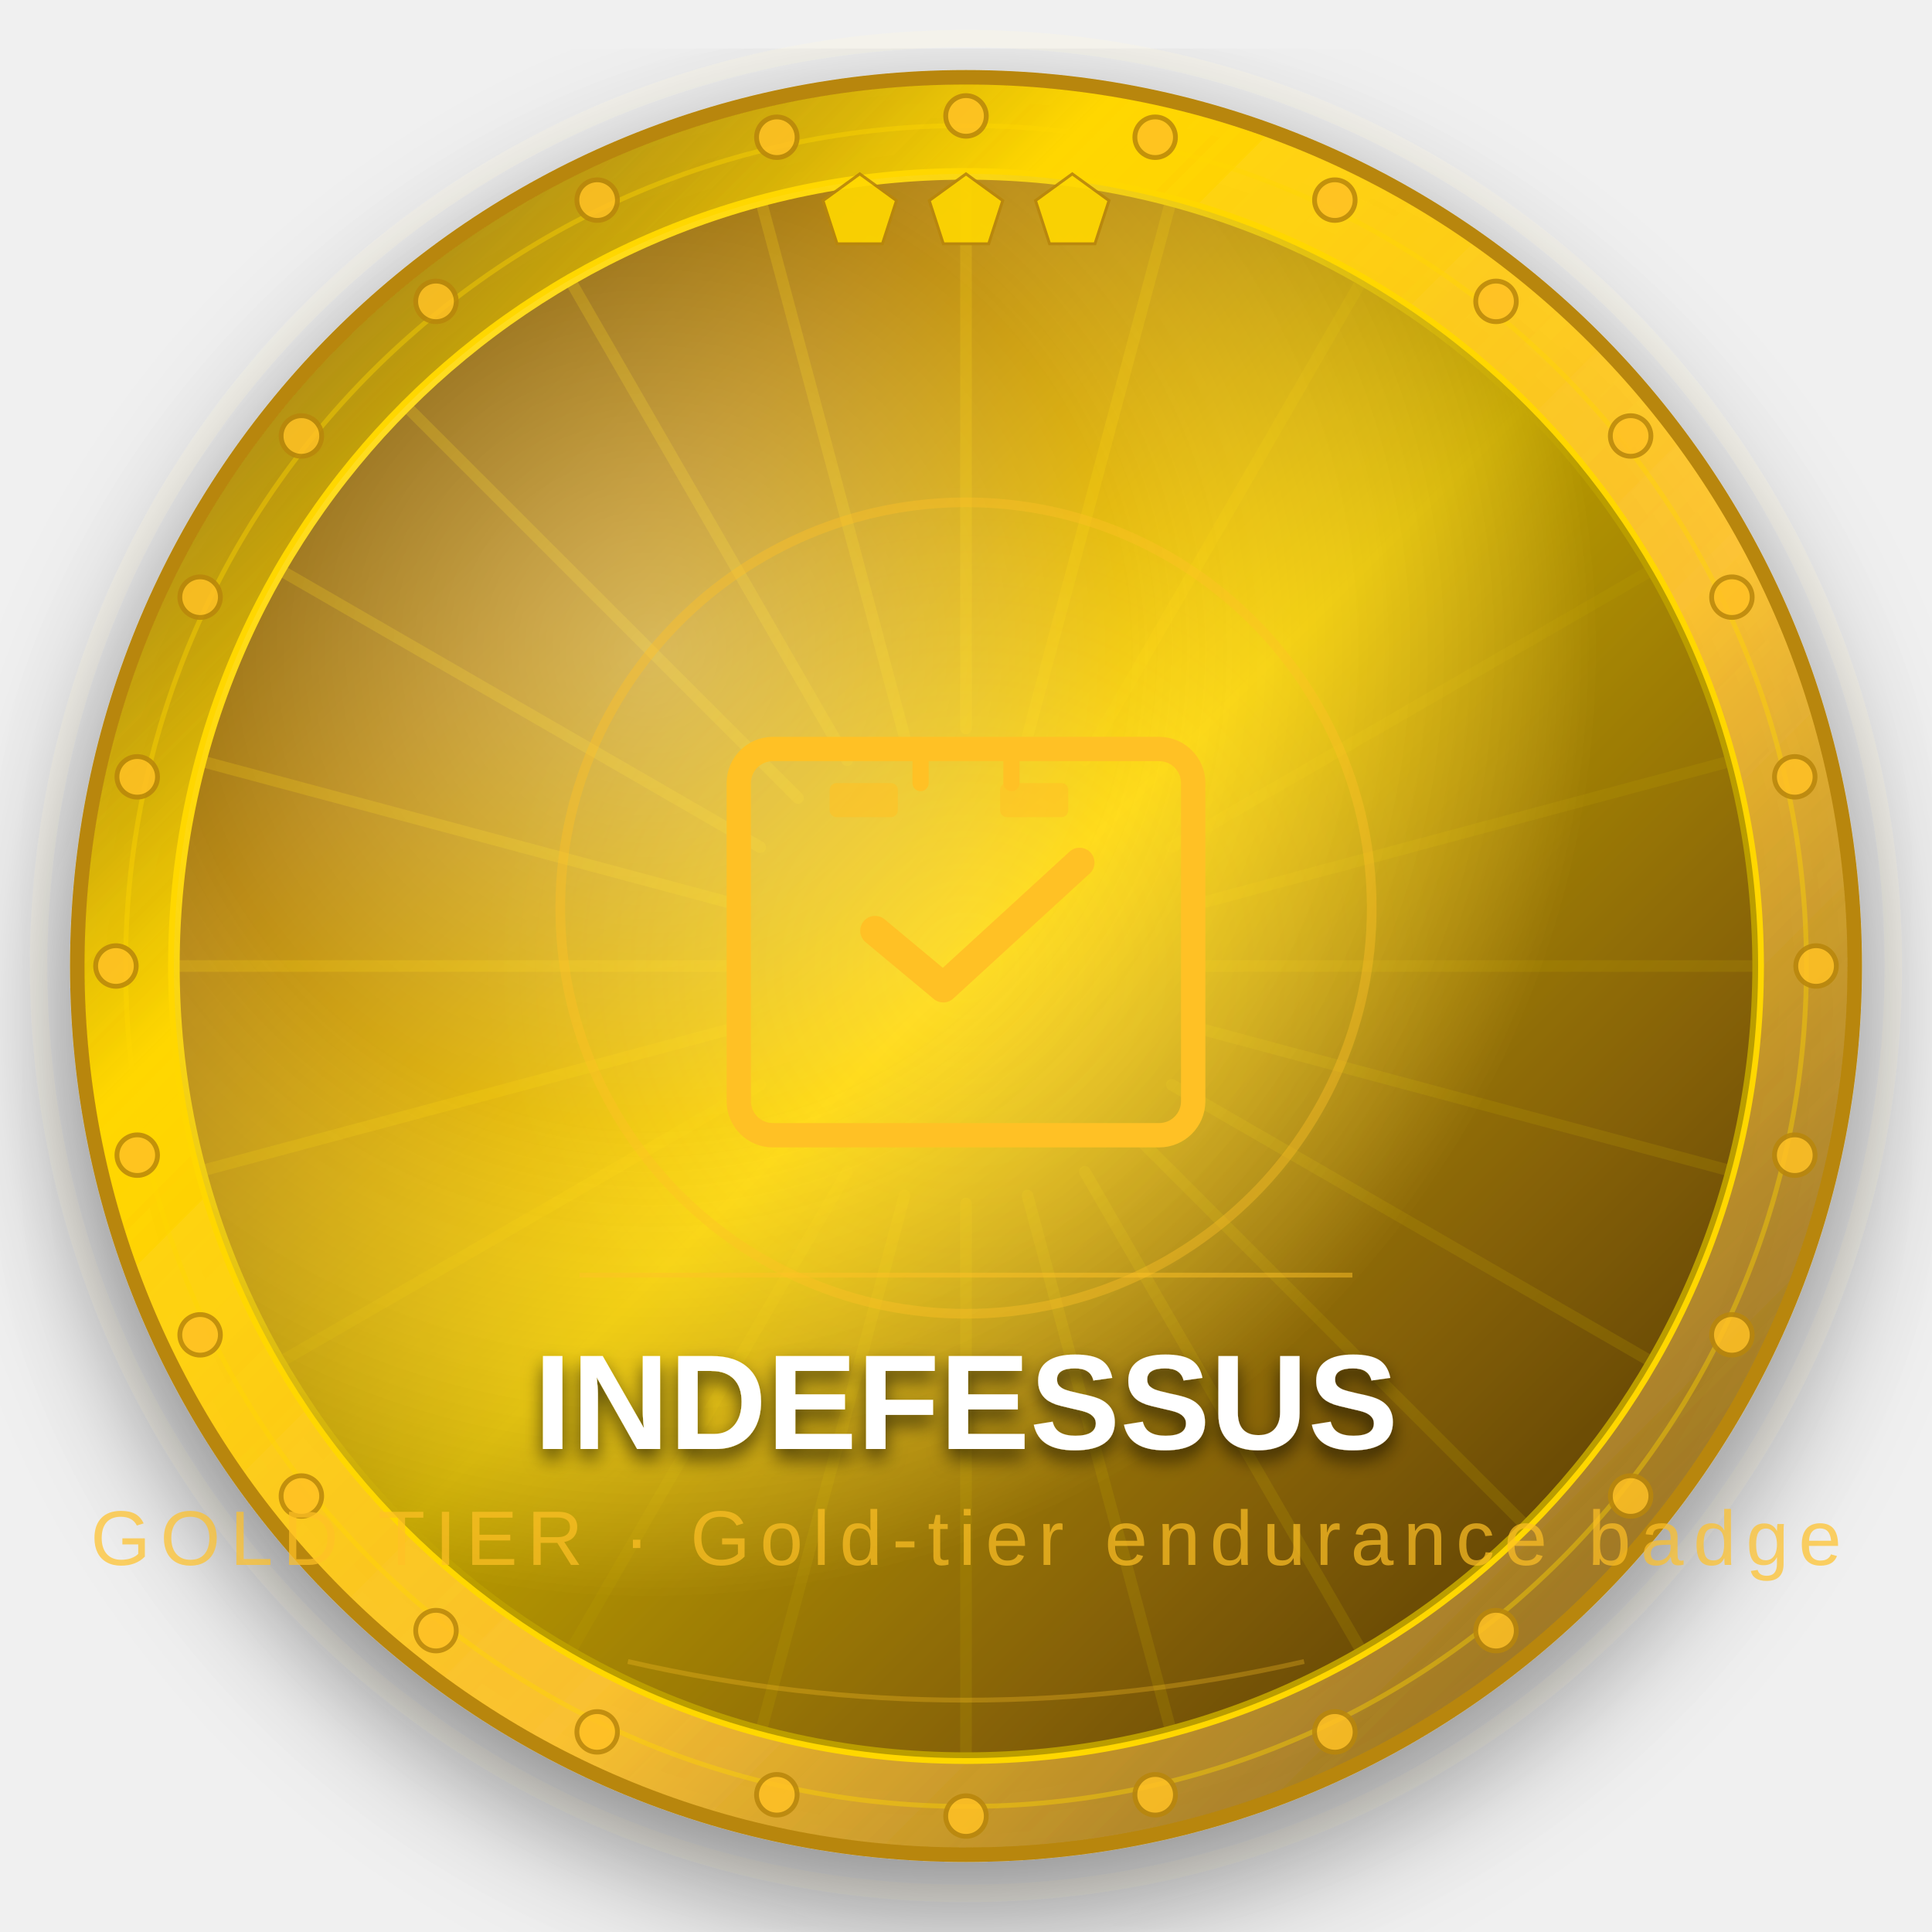
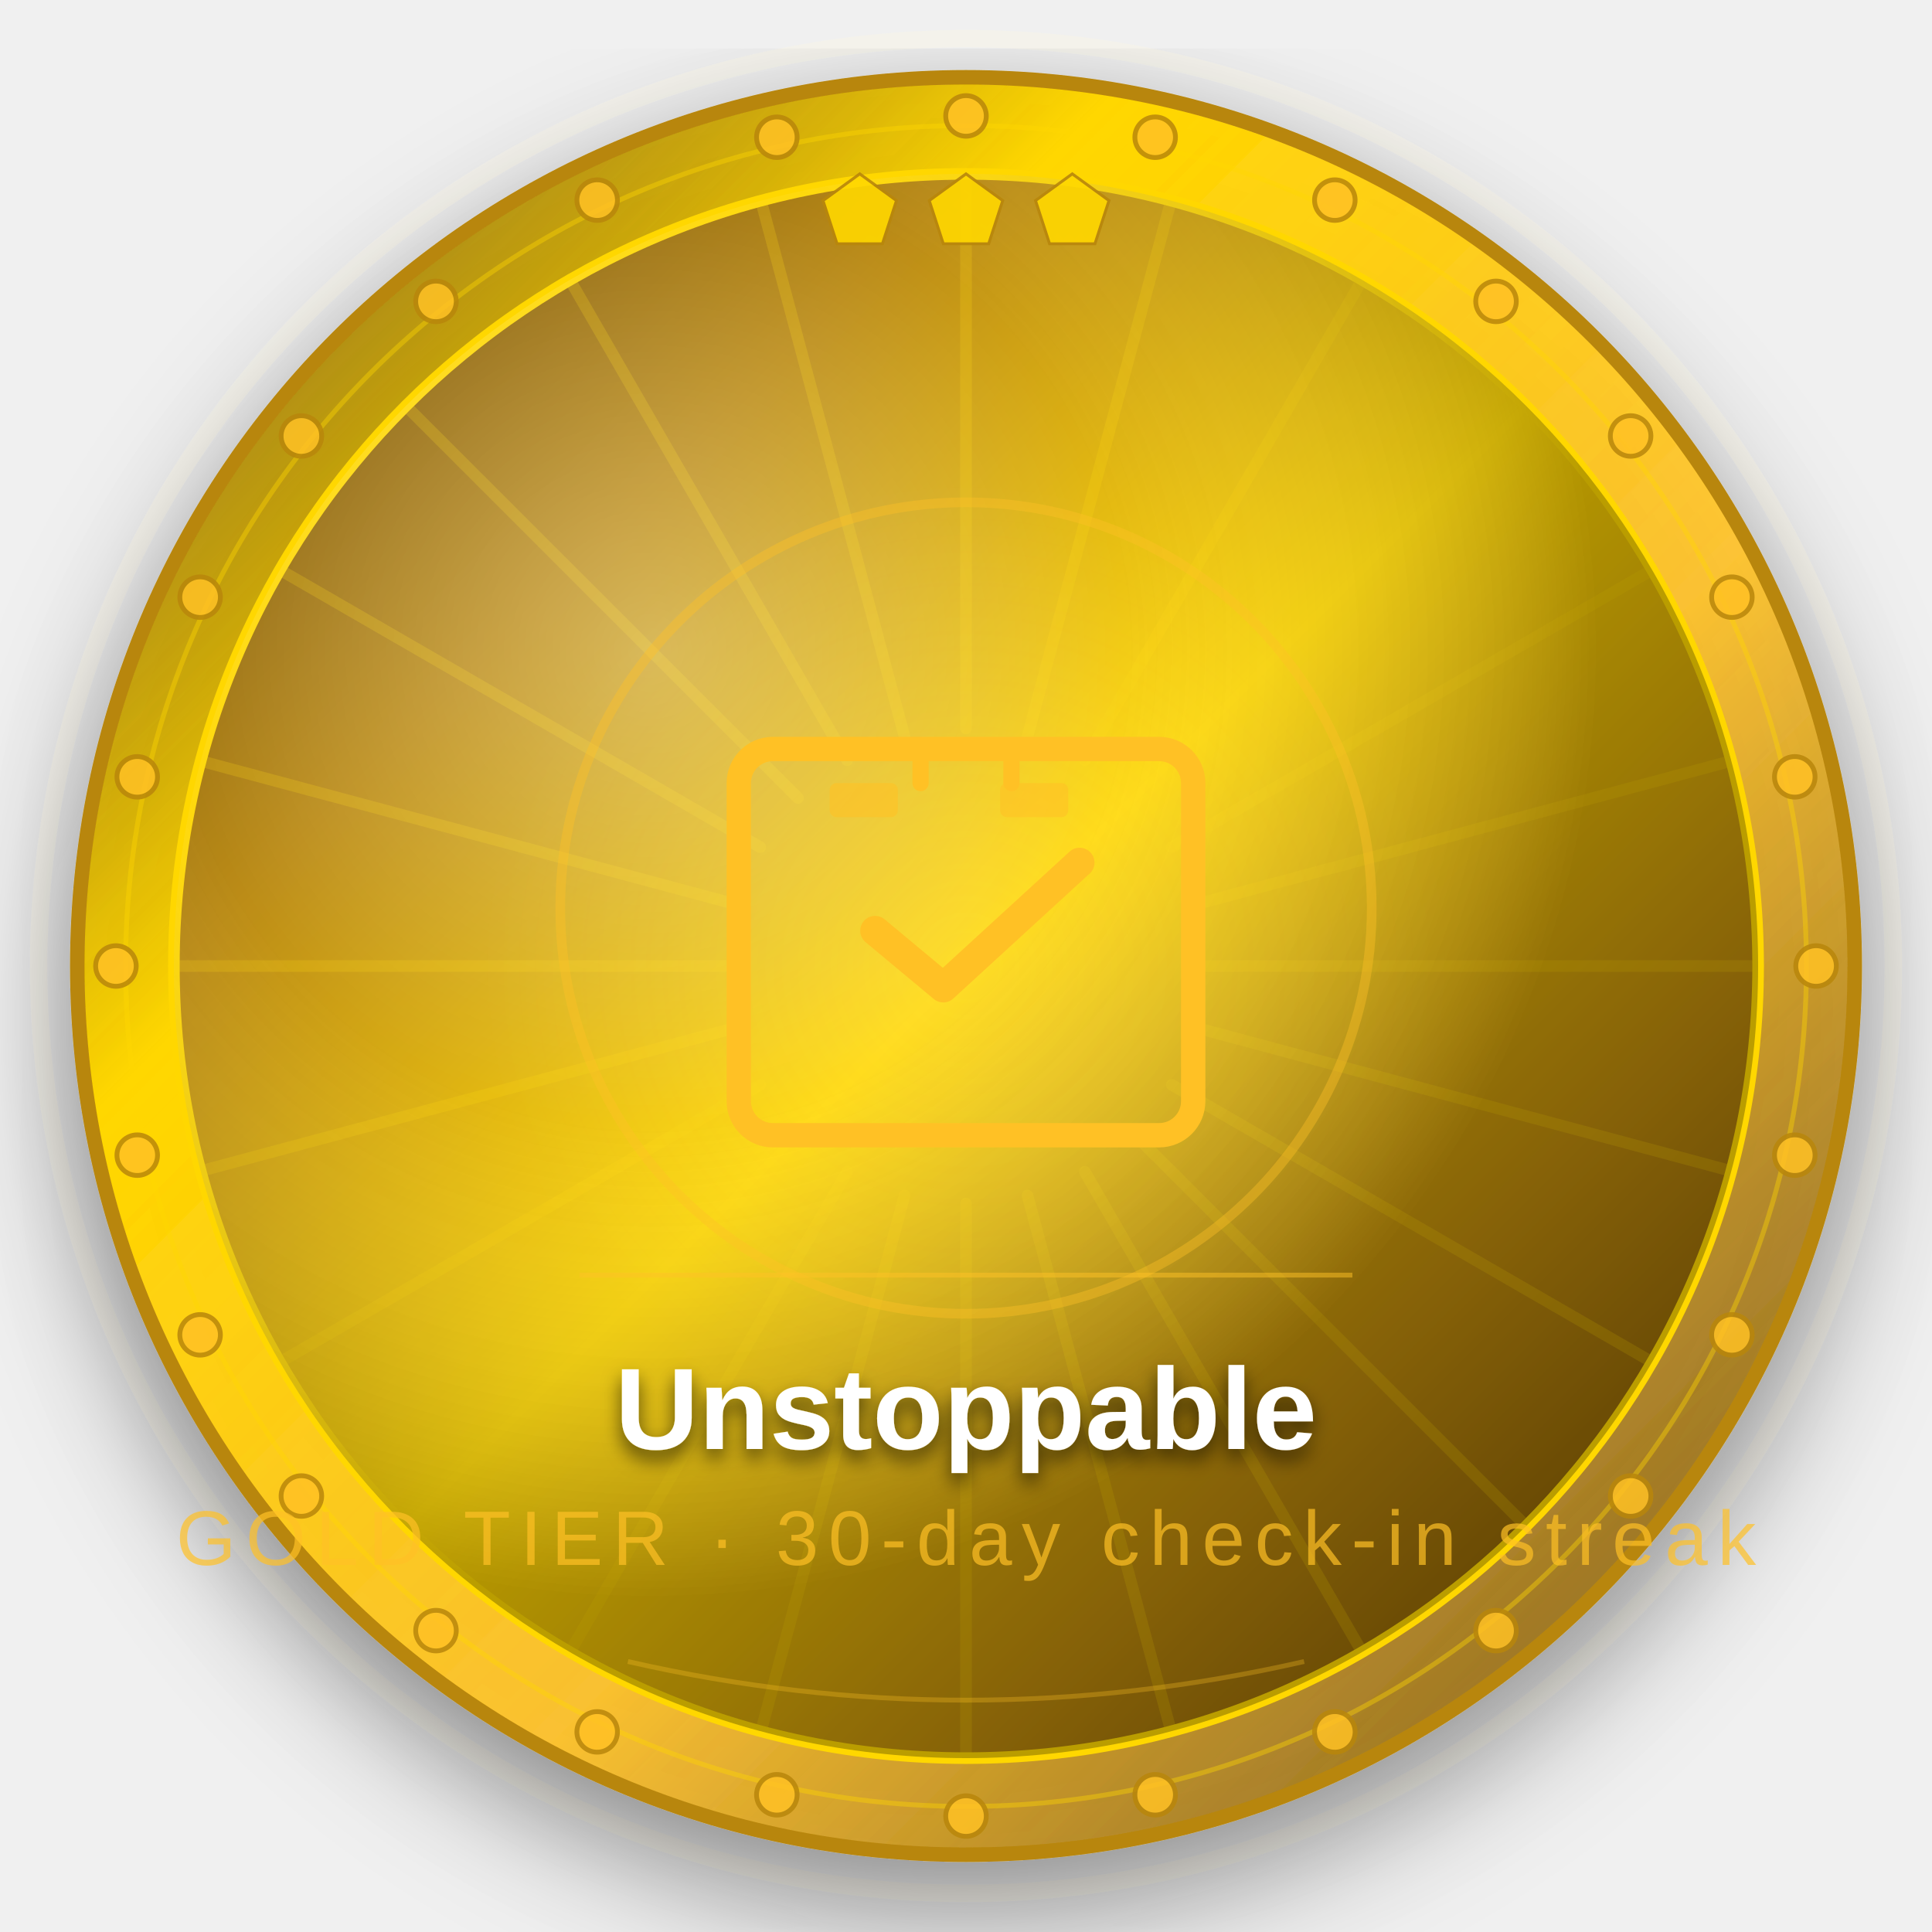
<svg xmlns="http://www.w3.org/2000/svg" viewBox="0 0 200 200" width="200" height="200">
  <defs>
    <linearGradient id="b2" x1="0%" y1="0%" x2="100%" y2="100%">
      <stop offset="0%" stop-color="#5C3A00" />
      <stop offset="25%" stop-color="#B8860B" />
      <stop offset="50%" stop-color="#FFD700" />
      <stop offset="75%" stop-color="#B8860B" />
      <stop offset="100%" stop-color="#5C3A00" />
    </linearGradient>
    <linearGradient id="r2" x1="0%" y1="0%" x2="100%" y2="100%">
      <stop offset="0%" stop-color="#5C3A00" stop-opacity="0.8" />
      <stop offset="30%" stop-color="#FFD700" stop-opacity="1" />
      <stop offset="60%" stop-color="#FFC125" stop-opacity="0.9" />
      <stop offset="100%" stop-color="#5C3A00" stop-opacity="0.8" />
    </linearGradient>
    <radialGradient id="s2" cx="30%" cy="30%" r="60%">
      <stop offset="0%" stop-color="#fff" stop-opacity="0.32" />
      <stop offset="50%" stop-color="#fff" stop-opacity="0.05" />
      <stop offset="100%" stop-color="#000" stop-opacity="0.27" />
    </radialGradient>
    <radialGradient id="c2" cx="50%" cy="50%" r="50%">
      <stop offset="0%" stop-color="#FFF8DC" stop-opacity="0.12" />
      <stop offset="100%" stop-color="#FFF8DC" stop-opacity="0" />
    </radialGradient>
    <filter id="sh2" x="-30%" y="-30%" width="160%" height="160%">
      <feDropShadow dx="0" dy="5" stdDeviation="6" flood-color="#000" flood-opacity="0.45" />
    </filter>
  </defs>
  <circle cx="100" cy="100" r="96" fill="none" stroke="#FFF8DC" stroke-width="1.8" opacity="0.25" filter="url(#sh2)" />
  <circle cx="100" cy="100" r="92" fill="url(#r2)" stroke="#B8860B" stroke-width="1.5" filter="url(#sh2)" />
  <circle cx="100" cy="100" r="87" fill="none" stroke="#FFD700" stroke-width="0.5" opacity="0.4" />
  <circle cx="100" cy="100" r="82" fill="url(#b2)" stroke="#FFD700" stroke-width="1.2" />
  <line x1="124.6" y1="100" x2="182" y2="100" stroke="#FFD700" stroke-width="1.2" opacity="0.22" stroke-linecap="round" />
  <line x1="123.762" y1="106.367" x2="179.206" y2="121.223" stroke="#FFD700" stroke-width="1.2" opacity="0.22" stroke-linecap="round" />
  <line x1="121.304" y1="112.3" x2="171.014" y2="141" stroke="#FFD700" stroke-width="1.2" opacity="0.22" stroke-linecap="round" />
  <line x1="117.395" y1="117.395" x2="157.983" y2="157.983" stroke="#FFD700" stroke-width="1.2" opacity="0.22" stroke-linecap="round" />
  <line x1="112.3" y1="121.304" x2="141" y2="171.014" stroke="#FFD700" stroke-width="1.2" opacity="0.22" stroke-linecap="round" />
  <line x1="106.367" y1="123.762" x2="121.223" y2="179.206" stroke="#FFD700" stroke-width="1.2" opacity="0.22" stroke-linecap="round" />
  <line x1="100" y1="124.6" x2="100" y2="182" stroke="#FFD700" stroke-width="1.2" opacity="0.22" stroke-linecap="round" />
  <line x1="93.633" y1="123.762" x2="78.777" y2="179.206" stroke="#FFD700" stroke-width="1.2" opacity="0.22" stroke-linecap="round" />
  <line x1="87.7" y1="121.304" x2="59" y2="171.014" stroke="#FFD700" stroke-width="1.2" opacity="0.22" stroke-linecap="round" />
  <line x1="82.605" y1="117.395" x2="42.017" y2="157.983" stroke="#FFD700" stroke-width="1.2" opacity="0.22" stroke-linecap="round" />
  <line x1="78.696" y1="112.3" x2="28.986" y2="141" stroke="#FFD700" stroke-width="1.2" opacity="0.22" stroke-linecap="round" />
  <line x1="76.238" y1="106.367" x2="20.794" y2="121.223" stroke="#FFD700" stroke-width="1.2" opacity="0.22" stroke-linecap="round" />
  <line x1="75.4" y1="100" x2="18" y2="100" stroke="#FFD700" stroke-width="1.2" opacity="0.22" stroke-linecap="round" />
  <line x1="76.238" y1="93.633" x2="20.794" y2="78.777" stroke="#FFD700" stroke-width="1.2" opacity="0.22" stroke-linecap="round" />
  <line x1="78.696" y1="87.7" x2="28.986" y2="59" stroke="#FFD700" stroke-width="1.2" opacity="0.22" stroke-linecap="round" />
  <line x1="82.605" y1="82.605" x2="42.017" y2="42.017" stroke="#FFD700" stroke-width="1.2" opacity="0.22" stroke-linecap="round" />
  <line x1="87.7" y1="78.696" x2="59" y2="28.986" stroke="#FFD700" stroke-width="1.2" opacity="0.22" stroke-linecap="round" />
  <line x1="93.633" y1="76.238" x2="78.777" y2="20.794" stroke="#FFD700" stroke-width="1.2" opacity="0.22" stroke-linecap="round" />
  <line x1="100" y1="75.4" x2="100" y2="18" stroke="#FFD700" stroke-width="1.2" opacity="0.22" stroke-linecap="round" />
  <line x1="106.367" y1="76.238" x2="121.223" y2="20.794" stroke="#FFD700" stroke-width="1.2" opacity="0.22" stroke-linecap="round" />
  <line x1="112.3" y1="78.696" x2="141" y2="28.986" stroke="#FFD700" stroke-width="1.2" opacity="0.22" stroke-linecap="round" />
  <line x1="117.395" y1="82.605" x2="157.983" y2="42.017" stroke="#FFD700" stroke-width="1.2" opacity="0.22" stroke-linecap="round" />
  <line x1="121.304" y1="87.7" x2="171.014" y2="59" stroke="#FFD700" stroke-width="1.2" opacity="0.22" stroke-linecap="round" />
  <line x1="123.762" y1="93.633" x2="179.206" y2="78.777" stroke="#FFD700" stroke-width="1.2" opacity="0.22" stroke-linecap="round" />
  <circle cx="100" cy="100" r="50" fill="url(#c2)" />
  <circle cx="100" cy="100" r="82" fill="url(#s2)" />
  <circle cx="100" cy="12" r="2.1" fill="#FFC125" stroke="#B8860B" stroke-width="0.5" opacity="0.85" />
  <circle cx="119.582" cy="14.206" r="2.1" fill="#FFC125" stroke="#B8860B" stroke-width="0.5" opacity="0.85" />
  <circle cx="138.182" cy="20.715" r="2.1" fill="#FFC125" stroke="#B8860B" stroke-width="0.5" opacity="0.85" />
  <circle cx="154.867" cy="31.199" r="2.1" fill="#FFC125" stroke="#B8860B" stroke-width="0.5" opacity="0.85" />
  <circle cx="168.801" cy="45.133" r="2.1" fill="#FFC125" stroke="#B8860B" stroke-width="0.5" opacity="0.85" />
  <circle cx="179.285" cy="61.818" r="2.1" fill="#FFC125" stroke="#B8860B" stroke-width="0.5" opacity="0.85" />
  <circle cx="185.794" cy="80.418" r="2.1" fill="#FFC125" stroke="#B8860B" stroke-width="0.5" opacity="0.85" />
  <circle cx="188" cy="100" r="2.1" fill="#FFC125" stroke="#B8860B" stroke-width="0.5" opacity="0.85" />
  <circle cx="185.794" cy="119.582" r="2.1" fill="#FFC125" stroke="#B8860B" stroke-width="0.5" opacity="0.85" />
  <circle cx="179.285" cy="138.182" r="2.1" fill="#FFC125" stroke="#B8860B" stroke-width="0.5" opacity="0.85" />
  <circle cx="168.801" cy="154.867" r="2.1" fill="#FFC125" stroke="#B8860B" stroke-width="0.5" opacity="0.85" />
  <circle cx="154.867" cy="168.801" r="2.1" fill="#FFC125" stroke="#B8860B" stroke-width="0.5" opacity="0.85" />
  <circle cx="138.182" cy="179.285" r="2.1" fill="#FFC125" stroke="#B8860B" stroke-width="0.5" opacity="0.85" />
  <circle cx="119.582" cy="185.794" r="2.1" fill="#FFC125" stroke="#B8860B" stroke-width="0.5" opacity="0.85" />
  <circle cx="100" cy="188" r="2.1" fill="#FFC125" stroke="#B8860B" stroke-width="0.5" opacity="0.85" />
  <circle cx="80.418" cy="185.794" r="2.1" fill="#FFC125" stroke="#B8860B" stroke-width="0.5" opacity="0.85" />
  <circle cx="61.818" cy="179.285" r="2.1" fill="#FFC125" stroke="#B8860B" stroke-width="0.5" opacity="0.85" />
  <circle cx="45.133" cy="168.801" r="2.1" fill="#FFC125" stroke="#B8860B" stroke-width="0.5" opacity="0.85" />
  <circle cx="31.199" cy="154.867" r="2.1" fill="#FFC125" stroke="#B8860B" stroke-width="0.5" opacity="0.85" />
  <circle cx="20.715" cy="138.182" r="2.1" fill="#FFC125" stroke="#B8860B" stroke-width="0.5" opacity="0.85" />
  <circle cx="14.206" cy="119.582" r="2.1" fill="#FFC125" stroke="#B8860B" stroke-width="0.5" opacity="0.85" />
  <circle cx="12" cy="100" r="2.1" fill="#FFC125" stroke="#B8860B" stroke-width="0.5" opacity="0.85" />
  <circle cx="14.206" cy="80.418" r="2.1" fill="#FFC125" stroke="#B8860B" stroke-width="0.5" opacity="0.85" />
  <circle cx="20.715" cy="61.818" r="2.1" fill="#FFC125" stroke="#B8860B" stroke-width="0.5" opacity="0.85" />
  <circle cx="31.199" cy="45.133" r="2.1" fill="#FFC125" stroke="#B8860B" stroke-width="0.5" opacity="0.85" />
  <circle cx="45.133" cy="31.199" r="2.1" fill="#FFC125" stroke="#B8860B" stroke-width="0.5" opacity="0.85" />
  <circle cx="61.818" cy="20.715" r="2.1" fill="#FFC125" stroke="#B8860B" stroke-width="0.5" opacity="0.85" />
  <circle cx="80.418" cy="14.206" r="2.1" fill="#FFC125" stroke="#B8860B" stroke-width="0.5" opacity="0.85" />
  <polygon points="89,18 92.804,20.764 91.351,25.236 86.649,25.236 85.196,20.764" fill="#FFD700" stroke="#B8860B" stroke-width="0.3" opacity="0.9" />
  <polygon points="100,18 103.804,20.764 102.351,25.236 97.649,25.236 96.196,20.764" fill="#FFD700" stroke="#B8860B" stroke-width="0.3" opacity="0.9" />
  <polygon points="111,18 114.804,20.764 113.351,25.236 108.649,25.236 107.196,20.764" fill="#FFD700" stroke="#B8860B" stroke-width="0.3" opacity="0.9" />
  <circle cx="100" cy="94" r="42" fill="none" stroke="#FFC125" stroke-width="1" opacity="0.4" />
  <g>
    <g transform="translate(100,94)">
      <rect x="-23.52" y="-16.464" width="47.04" height="39.984" rx="3.528" fill="none" stroke="#FFC125" stroke-width="2.52" />
      <rect x="-14.112" y="-12.936" width="7.056" height="3.528" rx="0.706" fill="#FFC125" opacity="0.6" />
      <rect x="3.528" y="-12.936" width="7.056" height="3.528" rx="0.706" fill="#FFC125" opacity="0.6" />
      <line x1="-4.704" y1="-12.936" x2="-4.704" y2="-16.464" stroke="#FFC125" stroke-width="1.68" stroke-linecap="round" />
      <line x1="4.704" y1="-12.936" x2="4.704" y2="-16.464" stroke="#FFC125" stroke-width="1.68" stroke-linecap="round" />
      <polyline points="-9.408,2.352 -2.352,8.232 11.76,-4.704" fill="none" stroke="#FFC125" stroke-width="3.08" stroke-linecap="round" stroke-linejoin="round" />
    </g>
  </g>
  <line x1="60" y1="132" x2="140" y2="132" stroke="#FFC125" stroke-width="0.5" opacity="0.5" />
-   <text x="100" y="150" text-anchor="middle" font-size="14" font-weight="bold" fill="#fff" font-family="Arial,sans-serif" filter="drop-shadow(0 1px 1px rgba(0,0,0,0.6))">INDEFESSUS</text>
-   <text x="100" y="162" text-anchor="middle" font-size="8" fill="#FFC125" opacity="0.7" font-family="Arial,sans-serif" letter-spacing="1">GOLD TIER · Gold-tier endurance badge</text>
+   <text x="100" y="150" text-anchor="middle" font-size="12" font-weight="bold" fill="#fff" font-family="Arial,sans-serif" filter="drop-shadow(0 1px 1px rgba(0,0,0,0.6))">Unstoppable</text>
+   <text x="100" y="162" text-anchor="middle" font-size="8" fill="#FFC125" opacity="0.7" font-family="Arial,sans-serif" letter-spacing="1">GOLD TIER · 30-day check-in streak</text>
  <path d="M65 172 Q100 180 135 172" fill="none" stroke="#FFC125" stroke-width="0.5" opacity="0.3" />
</svg>
